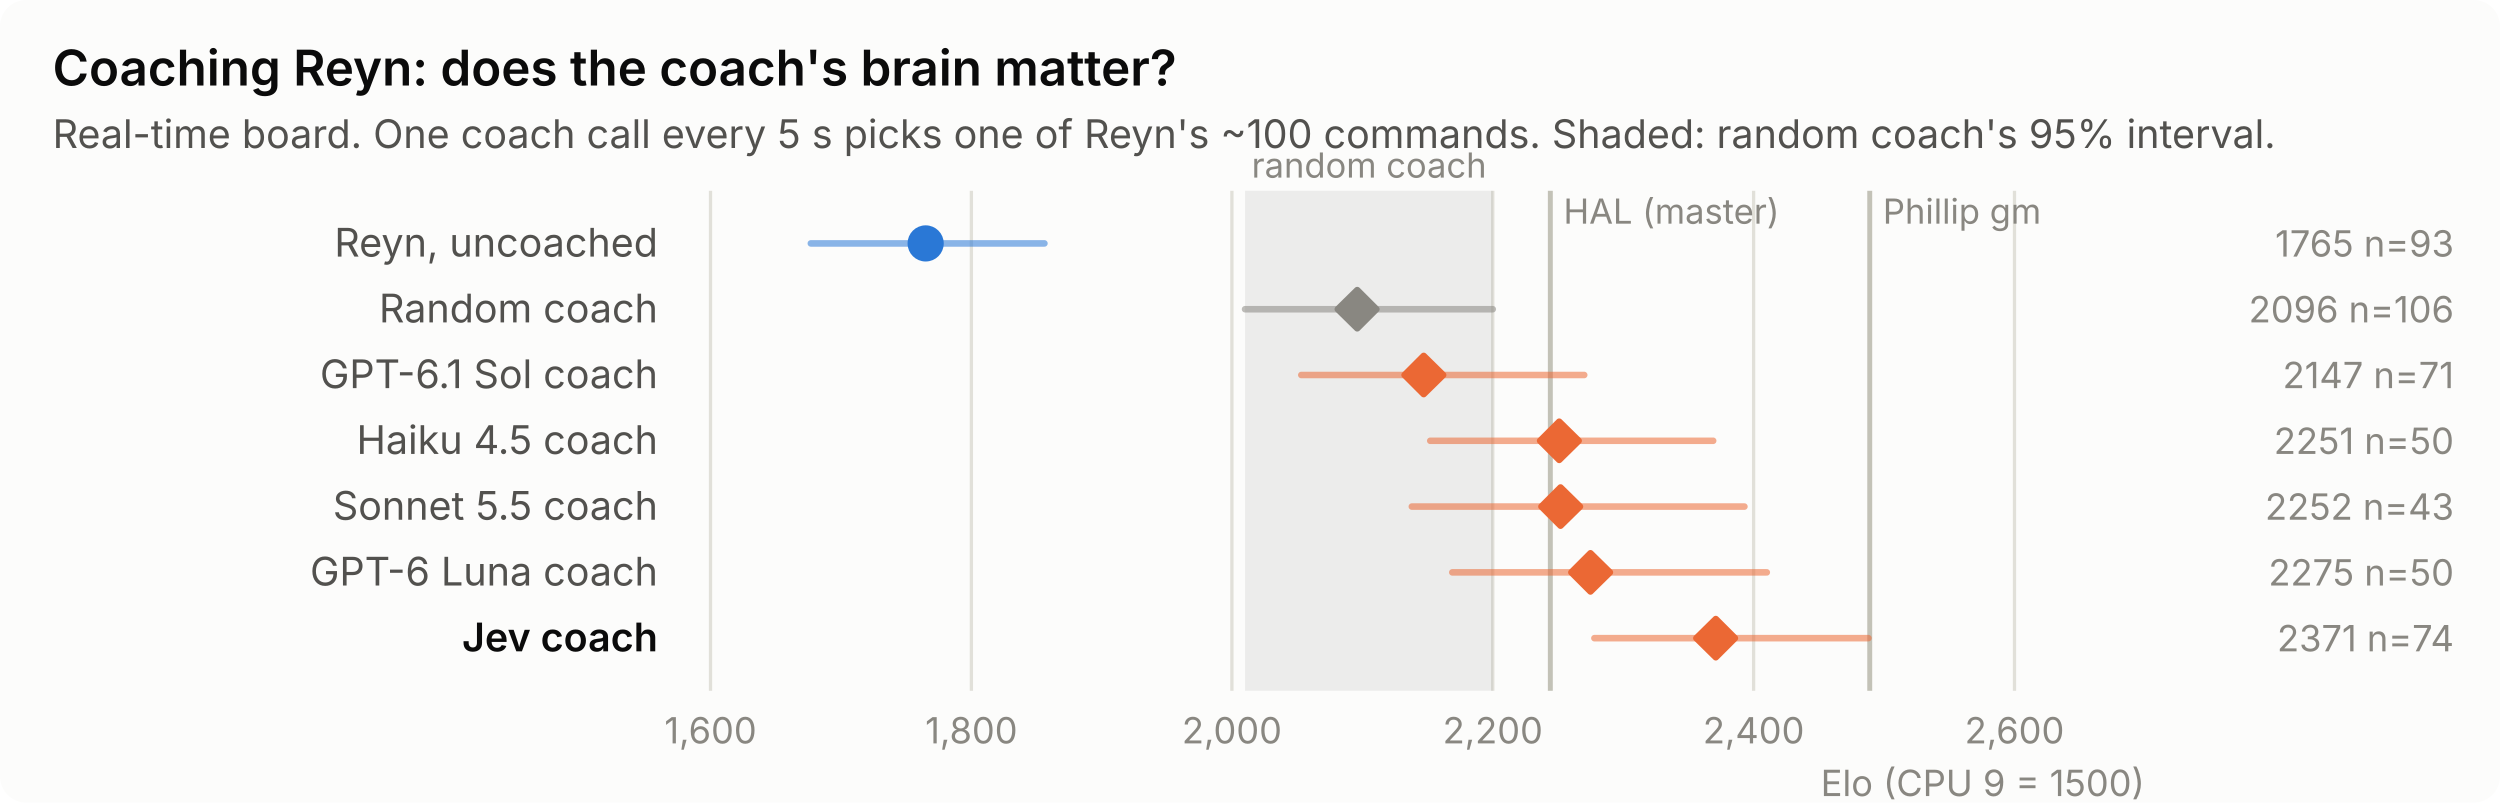
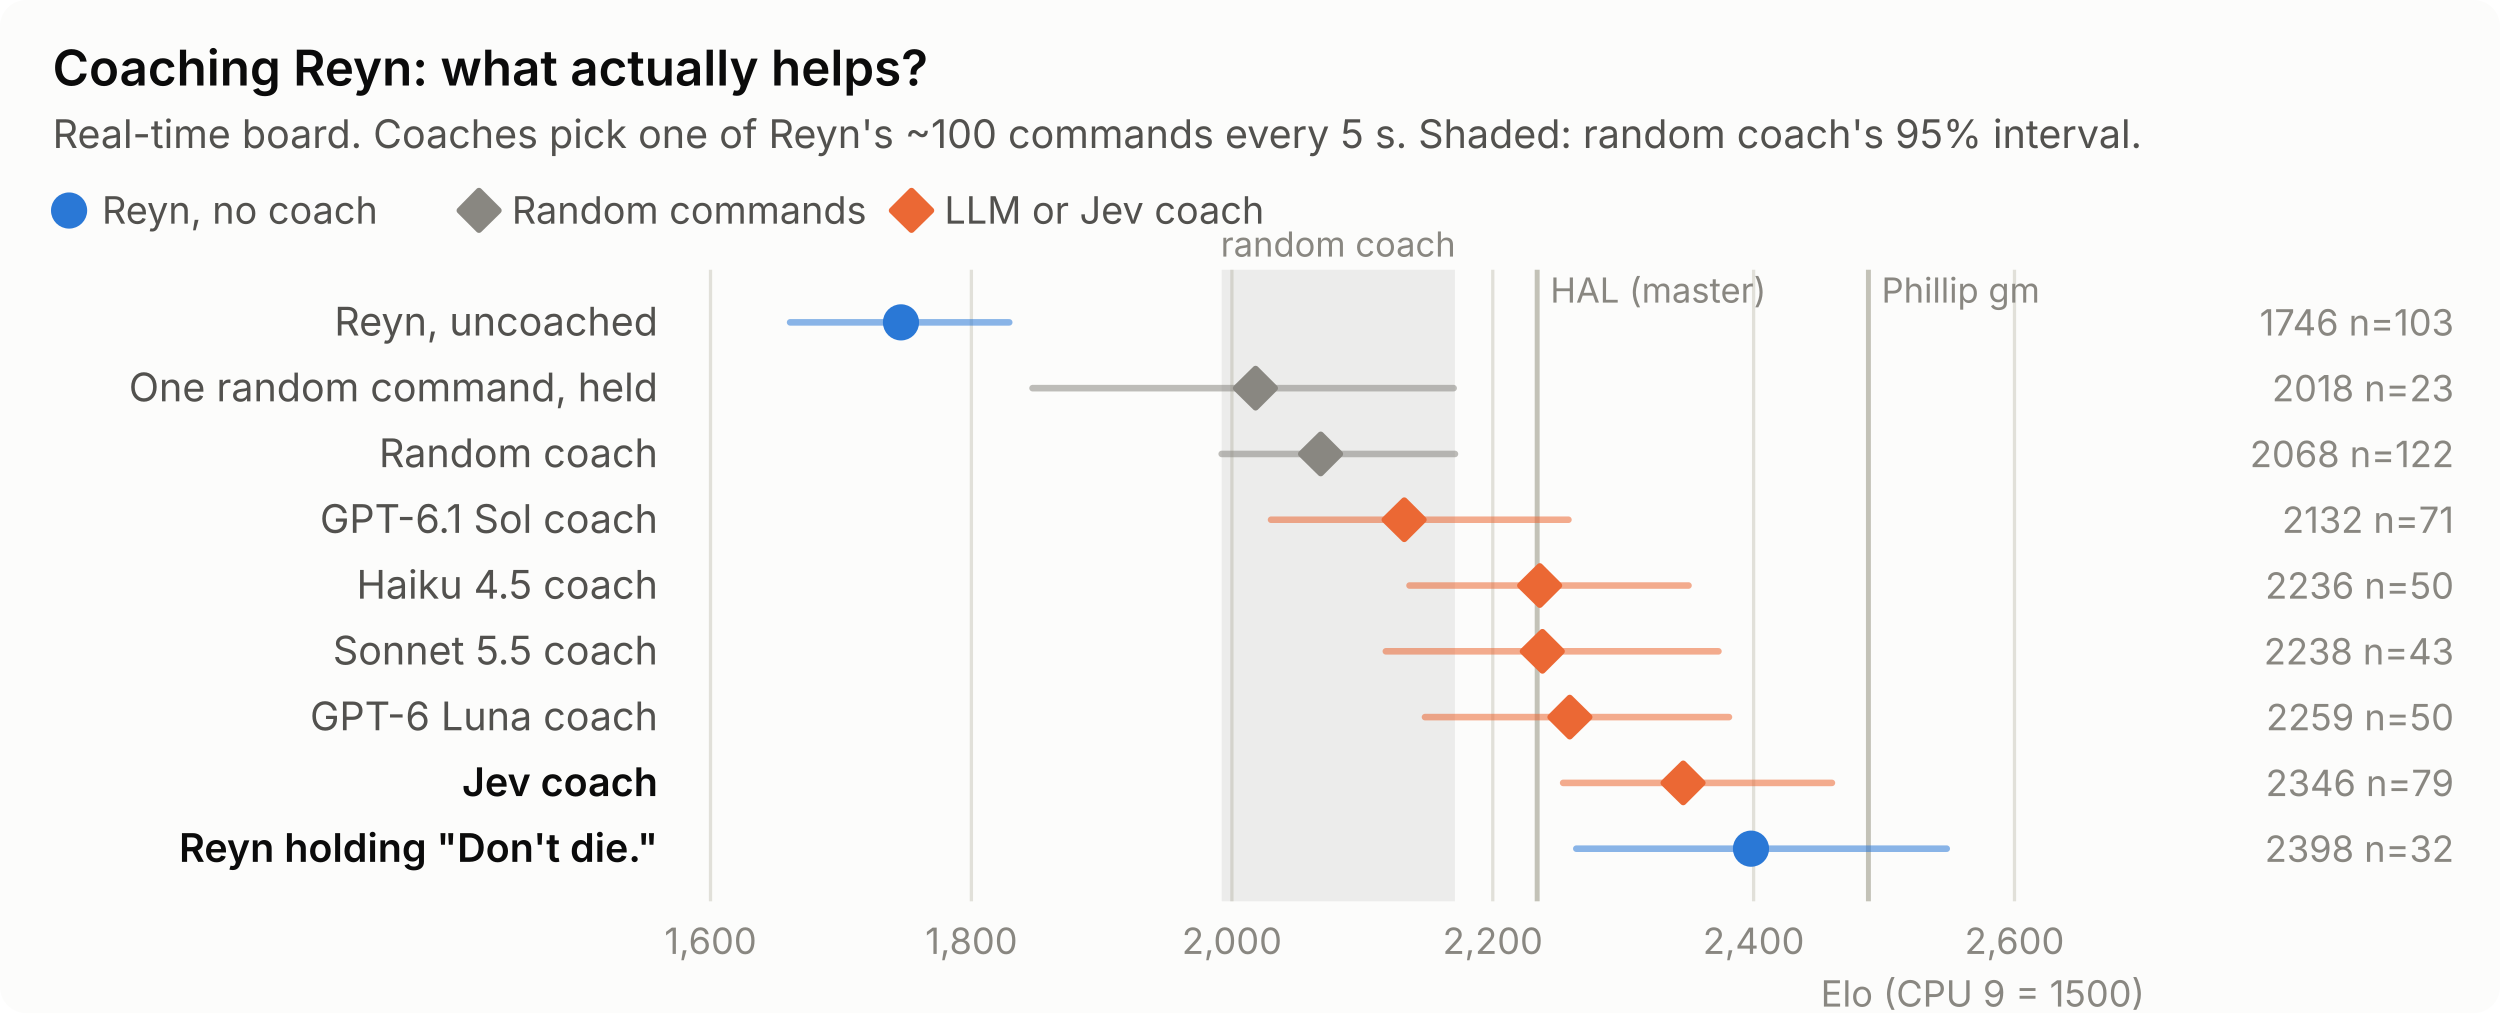
- <svg xmlns="http://www.w3.org/2000/svg" viewBox="0 0 760 244" width="760" height="244" role="img" aria-label="Coaching Reyn: does the coach's brain matter?">
+ <svg xmlns="http://www.w3.org/2000/svg" viewBox="0 0 760 308" width="760" height="308" role="img" aria-label="Coaching Reyn: what actually helps?">
  <style>text{font-family:system-ui, -apple-system, "Segoe UI", sans-serif;font-variant-numeric:tabular-nums}.bg{fill:#fcfcfb}.ring{stroke:#fcfcfb}.t1{fill:#0b0b0b}.t2{fill:#52514e}.tm{fill:#898781}.grid{stroke:#e1e0d9}.axis{stroke:#c3c2b7}.band{fill:#52514e;fill-opacity:.09}.conn{stroke:#c3c2b7}.c-learned{fill:#2a78d6;stroke:#2a78d6}.c-coach{fill:#eb6834;stroke:#eb6834}.c-written{fill:#1baf7a;stroke:#1baf7a}.c-llm{fill:#eda100;stroke:#eda100}.c-jev{fill:#e87ba4;stroke:#e87ba4}.c-ref{fill:#898781;stroke:#898781}.ci{fill:none;stroke-width:2;stroke-linecap:round}.hollow{fill-opacity:0}@media (prefers-color-scheme: dark){.bg{fill:#1a1a19}.ring{stroke:#1a1a19}.t1{fill:#f0efec}.t2{fill:#c3c2b7}.tm{fill:#898781}.grid{stroke:#2c2c2a}.axis{stroke:#383835}.band{fill:#c3c2b7;fill-opacity:.10}.conn{stroke:#4a4a46}.c-learned{fill:#3987e5;stroke:#3987e5}.c-coach{fill:#d95926;stroke:#d95926}.c-written{fill:#199e70;stroke:#199e70}.c-llm{fill:#c98500;stroke:#c98500}.c-jev{fill:#d55181;stroke:#d55181}.c-ref{fill:#898781;stroke:#898781}}</style>
-   <rect class="bg" x="0" y="0" width="760" height="244" rx="8" />
-   <text x="16.0" y="26.0" class="t1" font-size="15" text-anchor="start" font-weight="600">Coaching Reyn: does the coach's brain matter?</text>
-   <text x="16.0" y="45.0" class="t2" font-size="12" text-anchor="start">Real-time board. One coach call every 5 s picks one of Reyn's ~100 commands. Shaded: random coach's 95% interval.</text>
-   <line x1="216.0" x2="216.0" y1="58" y2="210" class="grid" stroke-width="1" />
-   <text x="216.0" y="226.0" class="tm" font-size="11" text-anchor="middle">1,600</text>
-   <line x1="295.3" x2="295.3" y1="58" y2="210" class="grid" stroke-width="1" />
-   <text x="295.3" y="226.0" class="tm" font-size="11" text-anchor="middle">1,800</text>
-   <line x1="374.5" x2="374.5" y1="58" y2="210" class="grid" stroke-width="1" />
-   <text x="374.5" y="226.0" class="tm" font-size="11" text-anchor="middle">2,000</text>
-   <line x1="453.8" x2="453.8" y1="58" y2="210" class="grid" stroke-width="1" />
-   <text x="453.8" y="226.0" class="tm" font-size="11" text-anchor="middle">2,200</text>
-   <line x1="533.1" x2="533.1" y1="58" y2="210" class="grid" stroke-width="1" />
-   <text x="533.1" y="226.0" class="tm" font-size="11" text-anchor="middle">2,400</text>
-   <line x1="612.4" x2="612.4" y1="58" y2="210" class="grid" stroke-width="1" />
-   <text x="612.4" y="226.0" class="tm" font-size="11" text-anchor="middle">2,600</text>
-   <text x="652.0" y="242.0" class="tm" font-size="11" text-anchor="end">Elo (CPU 9 = 1500)</text>
-   <rect x="378.5" y="58" width="75.3" height="152" class="band" />
-   <text x="416.2" y="54.0" class="tm" font-size="10.5" text-anchor="middle">random coach</text>
-   <line x1="471.3" x2="471.3" y1="58" y2="210" class="axis" stroke-width="1.5" />
-   <text x="475.3" y="68.0" class="tm" font-size="10.5" text-anchor="start">HAL (master)</text>
-   <line x1="568.4" x2="568.4" y1="58" y2="210" class="axis" stroke-width="1.5" />
-   <text x="572.4" y="68.0" class="tm" font-size="10.5" text-anchor="start">Phillip gm</text>
-   <text x="200.0" y="78.0" class="t2" font-size="12" text-anchor="end">Reyn, uncoached</text>
-   <line x1="246.5" x2="317.5" y1="74.0" y2="74.0" class="ci c-learned" stroke-opacity=".55" />
-   <circle cx="281.4" cy="74.0" r="4.5" class="c-learned ring" stroke-width="2" />
-   <text x="746.0" y="78.0" class="tm" font-size="11" text-anchor="end">1765  n=93</text>
-   <text x="200.0" y="98.0" class="t2" font-size="12" text-anchor="end">Random coach</text>
-   <line x1="378.5" x2="453.8" y1="94.0" y2="94.0" class="ci c-ref" stroke-opacity=".55" />
-   <polygon points="412.6,88.2 418.4,94.0 412.6,99.8 406.7,94.0" class="c-ref ring" stroke-width="2" stroke-linejoin="round" />
-   <text x="746.0" y="98.0" class="tm" font-size="11" text-anchor="end">2096  n=106</text>
-   <text x="200.0" y="118.0" class="t2" font-size="12" text-anchor="end">GPT-6.1 Sol coach</text>
-   <line x1="395.6" x2="481.6" y1="114.0" y2="114.0" class="ci c-coach" stroke-opacity=".55" />
-   <polygon points="432.8,108.2 438.7,114.0 432.8,119.8 427.0,114.0" class="c-coach ring" stroke-width="2" stroke-linejoin="round" />
-   <text x="746.0" y="118.0" class="tm" font-size="11" text-anchor="end">2147  n=71</text>
-   <text x="200.0" y="138.0" class="t2" font-size="12" text-anchor="end">Haiku 4.5 coach</text>
-   <line x1="434.8" x2="520.8" y1="134.0" y2="134.0" class="ci c-coach" stroke-opacity=".55" />
-   <polygon points="474.0,128.2 479.9,134.0 474.0,139.8 468.2,134.0" class="c-coach ring" stroke-width="2" stroke-linejoin="round" />
-   <text x="746.0" y="138.0" class="tm" font-size="11" text-anchor="end">2251  n=50</text>
-   <text x="200.0" y="158.0" class="t2" font-size="12" text-anchor="end">Sonnet 5.5 coach</text>
-   <line x1="429.2" x2="530.3" y1="154.0" y2="154.0" class="ci c-coach" stroke-opacity=".55" />
-   <polygon points="474.4,148.2 480.3,154.0 474.4,159.8 468.6,154.0" class="c-coach ring" stroke-width="2" stroke-linejoin="round" />
-   <text x="746.0" y="158.0" class="tm" font-size="11" text-anchor="end">2252  n=43</text>
-   <text x="200.0" y="178.0" class="t2" font-size="12" text-anchor="end">GPT-6 Luna coach</text>
-   <line x1="441.5" x2="537.1" y1="174.0" y2="174.0" class="ci c-coach" stroke-opacity=".55" />
-   <polygon points="483.5,168.2 489.4,174.0 483.5,179.8 477.7,174.0" class="c-coach ring" stroke-width="2" stroke-linejoin="round" />
-   <text x="746.0" y="178.0" class="tm" font-size="11" text-anchor="end">2275  n=50</text>
-   <text x="200.0" y="198.0" class="t1" font-size="12" text-anchor="end" font-weight="600">Jev coach</text>
-   <line x1="484.7" x2="568.0" y1="194.0" y2="194.0" class="ci c-coach" stroke-opacity=".55" />
-   <polygon points="521.6,188.2 527.4,194.0 521.6,199.8 515.7,194.0" class="c-coach ring" stroke-width="2" stroke-linejoin="round" />
-   <text x="746.0" y="198.0" class="tm" font-size="11" text-anchor="end">2371  n=74</text>
+   <rect class="bg" x="0" y="0" width="760" height="308" rx="8" />
+   <text x="16.0" y="26.0" class="t1" font-size="15" text-anchor="start" font-weight="600">Coaching Reyn: what actually helps?</text>
+   <text x="16.0" y="45.0" class="t2" font-size="12" text-anchor="start">Real-time board. Coaches pick one of Reyn's ~100 commands every 5 s. Shaded: random coach's 95% interval.</text>
+   <circle cx="21.0" cy="64.0" r="4.5" class="c-learned ring" stroke-width="2" />
+   <text x="31.0" y="68.0" class="t2" font-size="11.5" text-anchor="start">Reyn, no coach</text>
+   <polygon points="145.6,58.1 151.5,64.0 145.6,69.8 139.8,64.0" class="c-ref ring" stroke-width="2" stroke-linejoin="round" />
+   <text x="155.6" y="68.0" class="t2" font-size="11.5" text-anchor="start">Random commands</text>
+   <polygon points="277.1,58.1 283.0,64.0 277.1,69.8 271.2,64.0" class="c-coach ring" stroke-width="2" stroke-linejoin="round" />
+   <text x="287.1" y="68.0" class="t2" font-size="11.5" text-anchor="start">LLM or Jev coach</text>
+   <line x1="216.0" x2="216.0" y1="82" y2="274" class="grid" stroke-width="1" />
+   <text x="216.0" y="290.0" class="tm" font-size="11" text-anchor="middle">1,600</text>
+   <line x1="295.3" x2="295.3" y1="82" y2="274" class="grid" stroke-width="1" />
+   <text x="295.3" y="290.0" class="tm" font-size="11" text-anchor="middle">1,800</text>
+   <line x1="374.5" x2="374.5" y1="82" y2="274" class="grid" stroke-width="1" />
+   <text x="374.5" y="290.0" class="tm" font-size="11" text-anchor="middle">2,000</text>
+   <line x1="453.8" x2="453.8" y1="82" y2="274" class="grid" stroke-width="1" />
+   <text x="453.8" y="290.0" class="tm" font-size="11" text-anchor="middle">2,200</text>
+   <line x1="533.1" x2="533.1" y1="82" y2="274" class="grid" stroke-width="1" />
+   <text x="533.1" y="290.0" class="tm" font-size="11" text-anchor="middle">2,400</text>
+   <line x1="612.4" x2="612.4" y1="82" y2="274" class="grid" stroke-width="1" />
+   <text x="612.4" y="290.0" class="tm" font-size="11" text-anchor="middle">2,600</text>
+   <text x="652.0" y="306.0" class="tm" font-size="11" text-anchor="end">Elo (CPU 9 = 1500)</text>
+   <rect x="371.4" y="82" width="70.9" height="192" class="band" />
+   <text x="406.8" y="78.0" class="tm" font-size="10.5" text-anchor="middle">random coach</text>
+   <line x1="467.3" x2="467.3" y1="82" y2="274" class="axis" stroke-width="1.5" />
+   <text x="471.3" y="92.0" class="tm" font-size="10.5" text-anchor="start">HAL (master)</text>
+   <line x1="568.0" x2="568.0" y1="82" y2="274" class="axis" stroke-width="1.5" />
+   <text x="572.0" y="92.0" class="tm" font-size="10.5" text-anchor="start">Phillip gm</text>
+   <text x="200.0" y="102.0" class="t2" font-size="12" text-anchor="end">Reyn, uncoached</text>
+   <line x1="240.2" x2="306.8" y1="98.0" y2="98.0" class="ci c-learned" stroke-opacity=".55" />
+   <circle cx="273.9" cy="98.0" r="4.5" class="c-learned ring" stroke-width="2" />
+   <text x="746.0" y="102.0" class="tm" font-size="11" text-anchor="end">1746  n=103</text>
+   <text x="200.0" y="122.0" class="t2" font-size="12" text-anchor="end">One random command, held</text>
+   <line x1="313.9" x2="441.9" y1="118.0" y2="118.0" class="ci c-ref" stroke-opacity=".55" />
+   <polygon points="381.7,112.2 387.5,118.0 381.7,123.8 375.8,118.0" class="c-ref ring" stroke-width="2" stroke-linejoin="round" />
+   <text x="746.0" y="122.0" class="tm" font-size="11" text-anchor="end">2018  n=23</text>
+   <text x="200.0" y="142.0" class="t2" font-size="12" text-anchor="end">Random coach</text>
+   <line x1="371.4" x2="442.3" y1="138.0" y2="138.0" class="ci c-ref" stroke-opacity=".55" />
+   <polygon points="401.5,132.2 407.3,138.0 401.5,143.8 395.6,138.0" class="c-ref ring" stroke-width="2" stroke-linejoin="round" />
+   <text x="746.0" y="142.0" class="tm" font-size="11" text-anchor="end">2068  n=122</text>
+   <text x="200.0" y="162.0" class="t2" font-size="12" text-anchor="end">GPT-6.1 Sol coach</text>
+   <line x1="386.4" x2="476.8" y1="158.0" y2="158.0" class="ci c-coach" stroke-opacity=".55" />
+   <polygon points="426.9,152.2 432.7,158.0 426.9,163.8 421.0,158.0" class="c-coach ring" stroke-width="2" stroke-linejoin="round" />
+   <text x="746.0" y="162.0" class="tm" font-size="11" text-anchor="end">2132  n=71</text>
+   <text x="200.0" y="182.0" class="t2" font-size="12" text-anchor="end">Haiku 4.5 coach</text>
+   <line x1="428.5" x2="513.3" y1="178.0" y2="178.0" class="ci c-coach" stroke-opacity=".55" />
+   <polygon points="468.1,172.2 473.9,178.0 468.1,183.8 462.2,178.0" class="c-coach ring" stroke-width="2" stroke-linejoin="round" />
+   <text x="746.0" y="182.0" class="tm" font-size="11" text-anchor="end">2236  n=50</text>
+   <text x="200.0" y="202.0" class="t2" font-size="12" text-anchor="end">Sonnet 5.5 coach</text>
+   <line x1="421.3" x2="522.4" y1="198.0" y2="198.0" class="ci c-coach" stroke-opacity=".55" />
+   <polygon points="468.9,192.2 474.7,198.0 468.9,203.8 463.0,198.0" class="c-coach ring" stroke-width="2" stroke-linejoin="round" />
+   <text x="746.0" y="202.0" class="tm" font-size="11" text-anchor="end">2238  n=43</text>
+   <text x="200.0" y="222.0" class="t2" font-size="12" text-anchor="end">GPT-6 Luna coach</text>
+   <line x1="433.2" x2="525.6" y1="218.0" y2="218.0" class="ci c-coach" stroke-opacity=".55" />
+   <polygon points="477.2,212.2 483.1,218.0 477.2,223.8 471.4,218.0" class="c-coach ring" stroke-width="2" stroke-linejoin="round" />
+   <text x="746.0" y="222.0" class="tm" font-size="11" text-anchor="end">2259  n=50</text>
+   <text x="200.0" y="242.0" class="t1" font-size="12" text-anchor="end" font-weight="600">Jev coach</text>
+   <line x1="475.2" x2="556.9" y1="238.0" y2="238.0" class="ci c-coach" stroke-opacity=".55" />
+   <polygon points="511.7,232.2 517.5,238.0 511.7,243.8 505.8,238.0" class="c-coach ring" stroke-width="2" stroke-linejoin="round" />
+   <text x="746.0" y="242.0" class="tm" font-size="11" text-anchor="end">2346  n=79</text>
+   <text x="200.0" y="262.0" class="t1" font-size="12" text-anchor="end" font-weight="600">Reyn holding "Don't die."</text>
+   <line x1="479.2" x2="591.8" y1="258.0" y2="258.0" class="ci c-learned" stroke-opacity=".55" />
+   <circle cx="532.3" cy="258.0" r="4.5" class="c-learned ring" stroke-width="2" />
+   <text x="746.0" y="262.0" class="tm" font-size="11" text-anchor="end">2398  n=32</text>
</svg>
